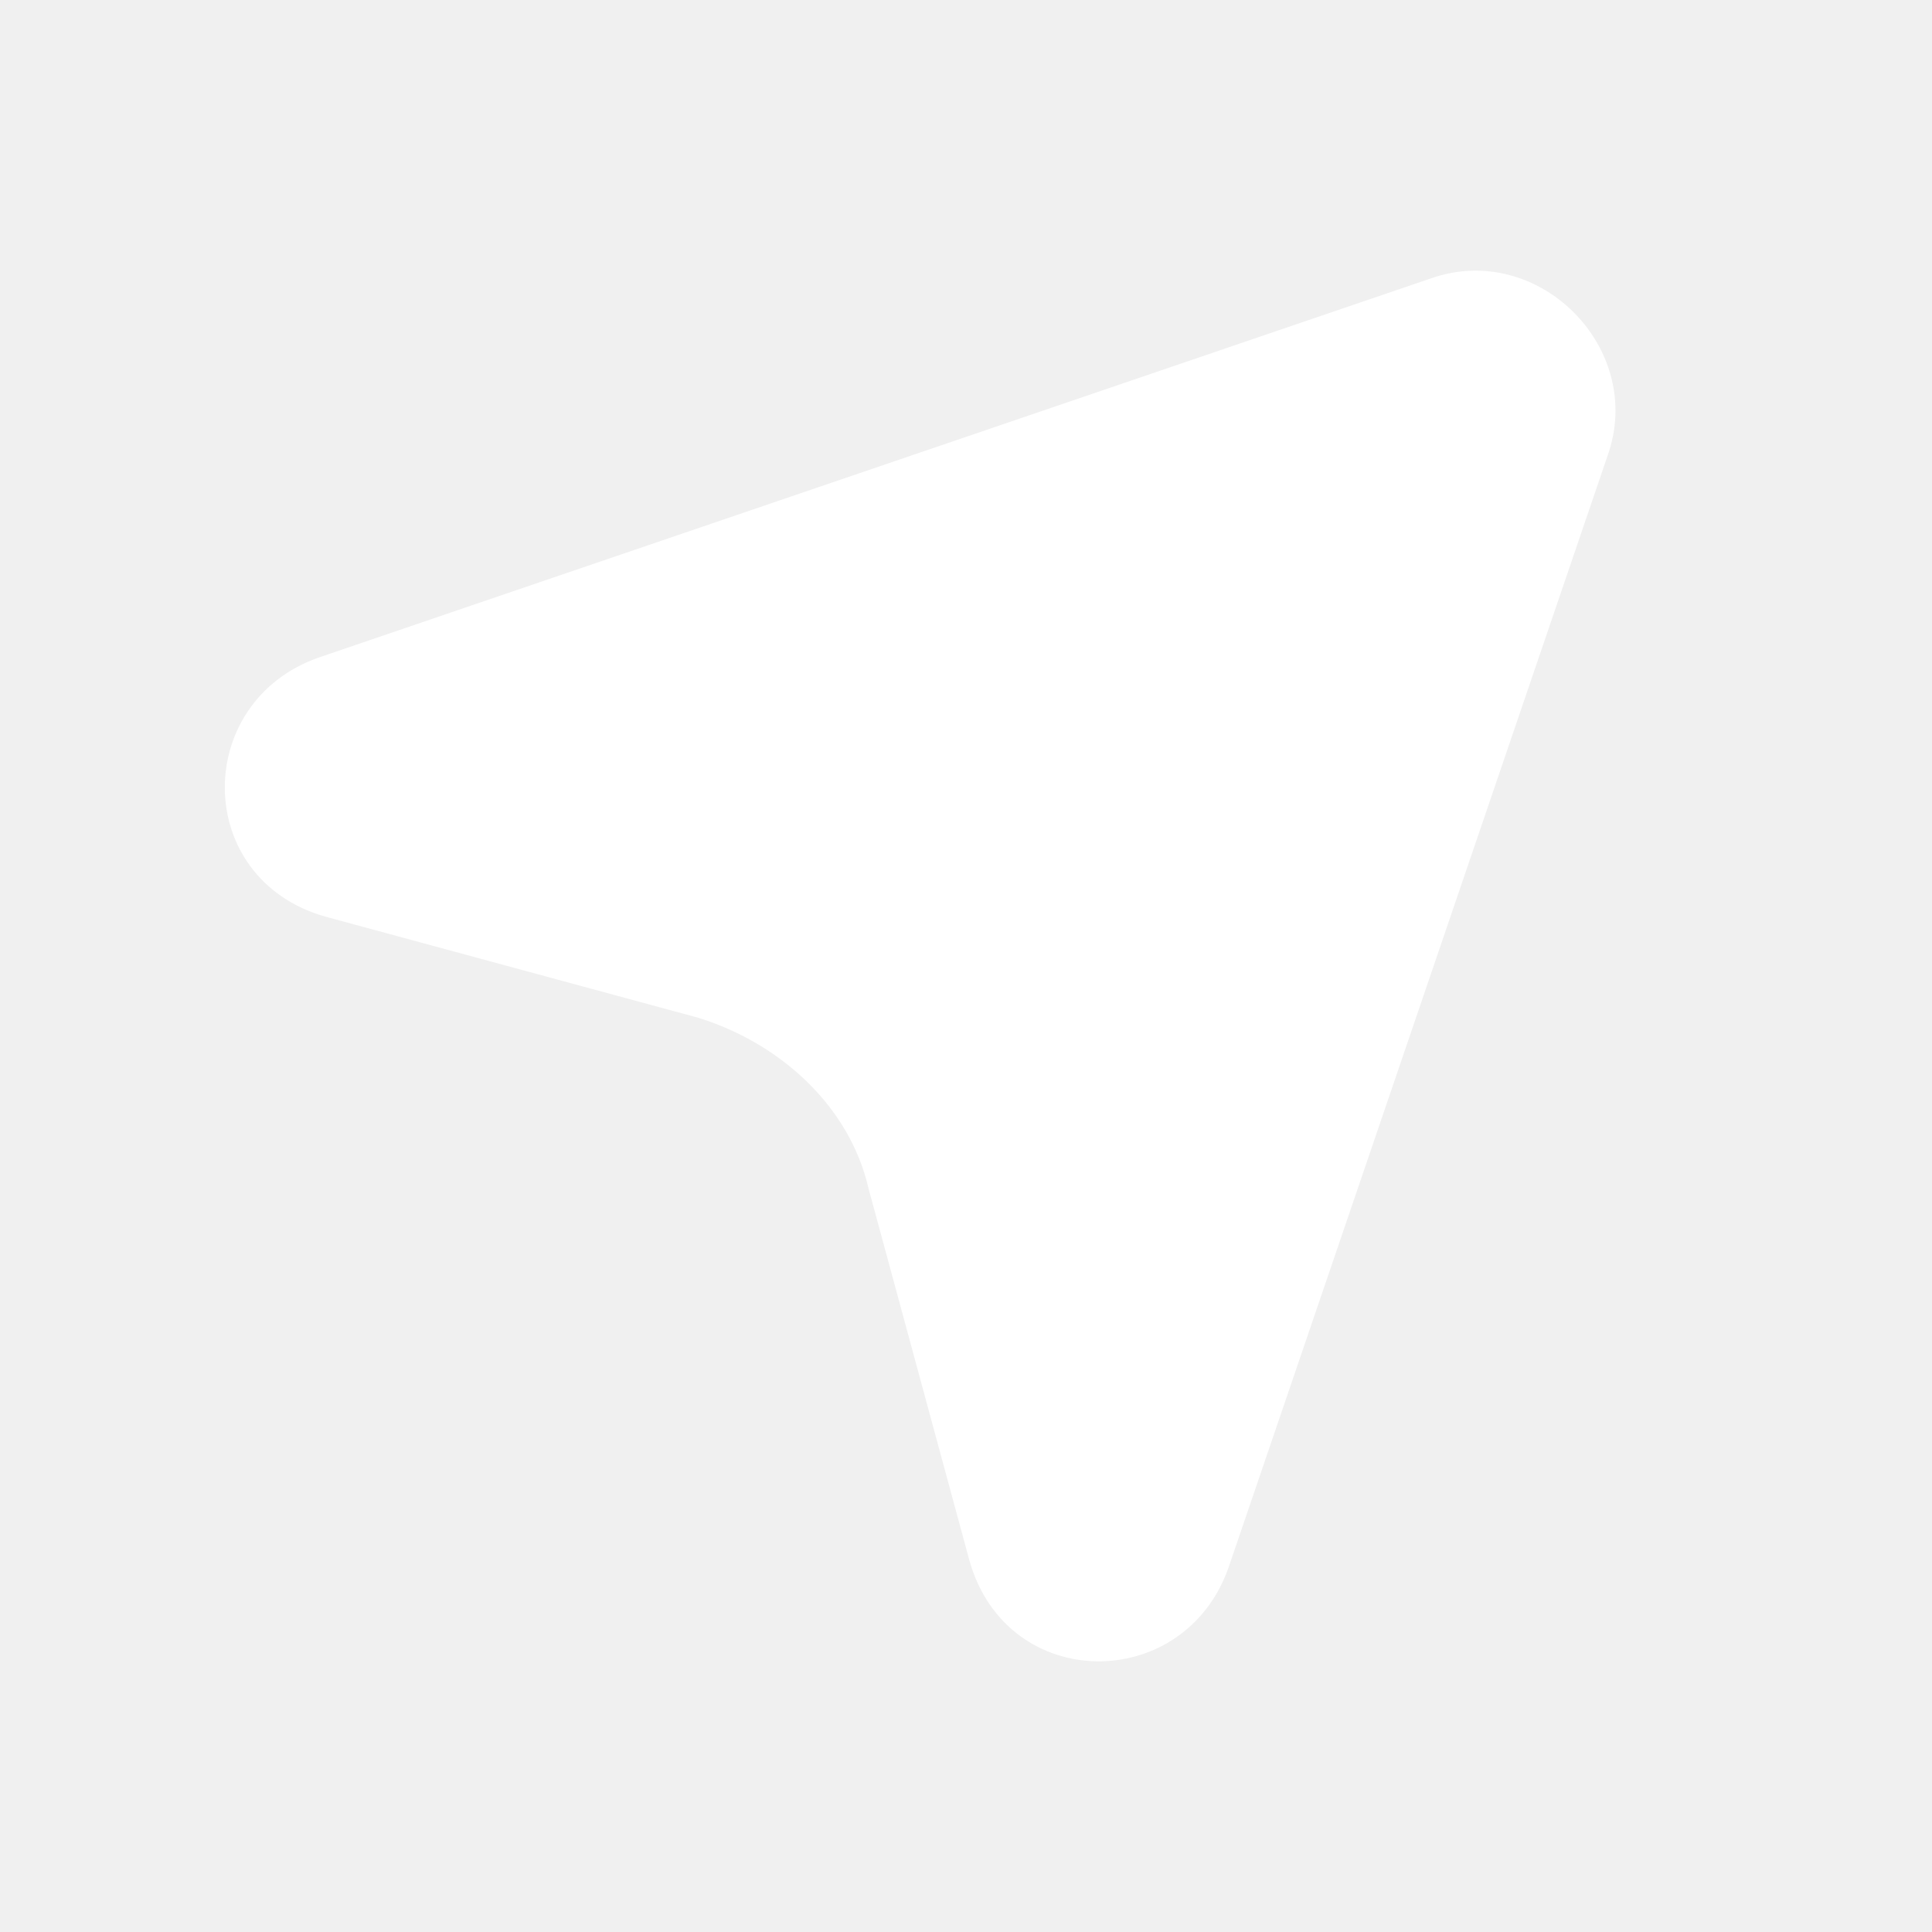
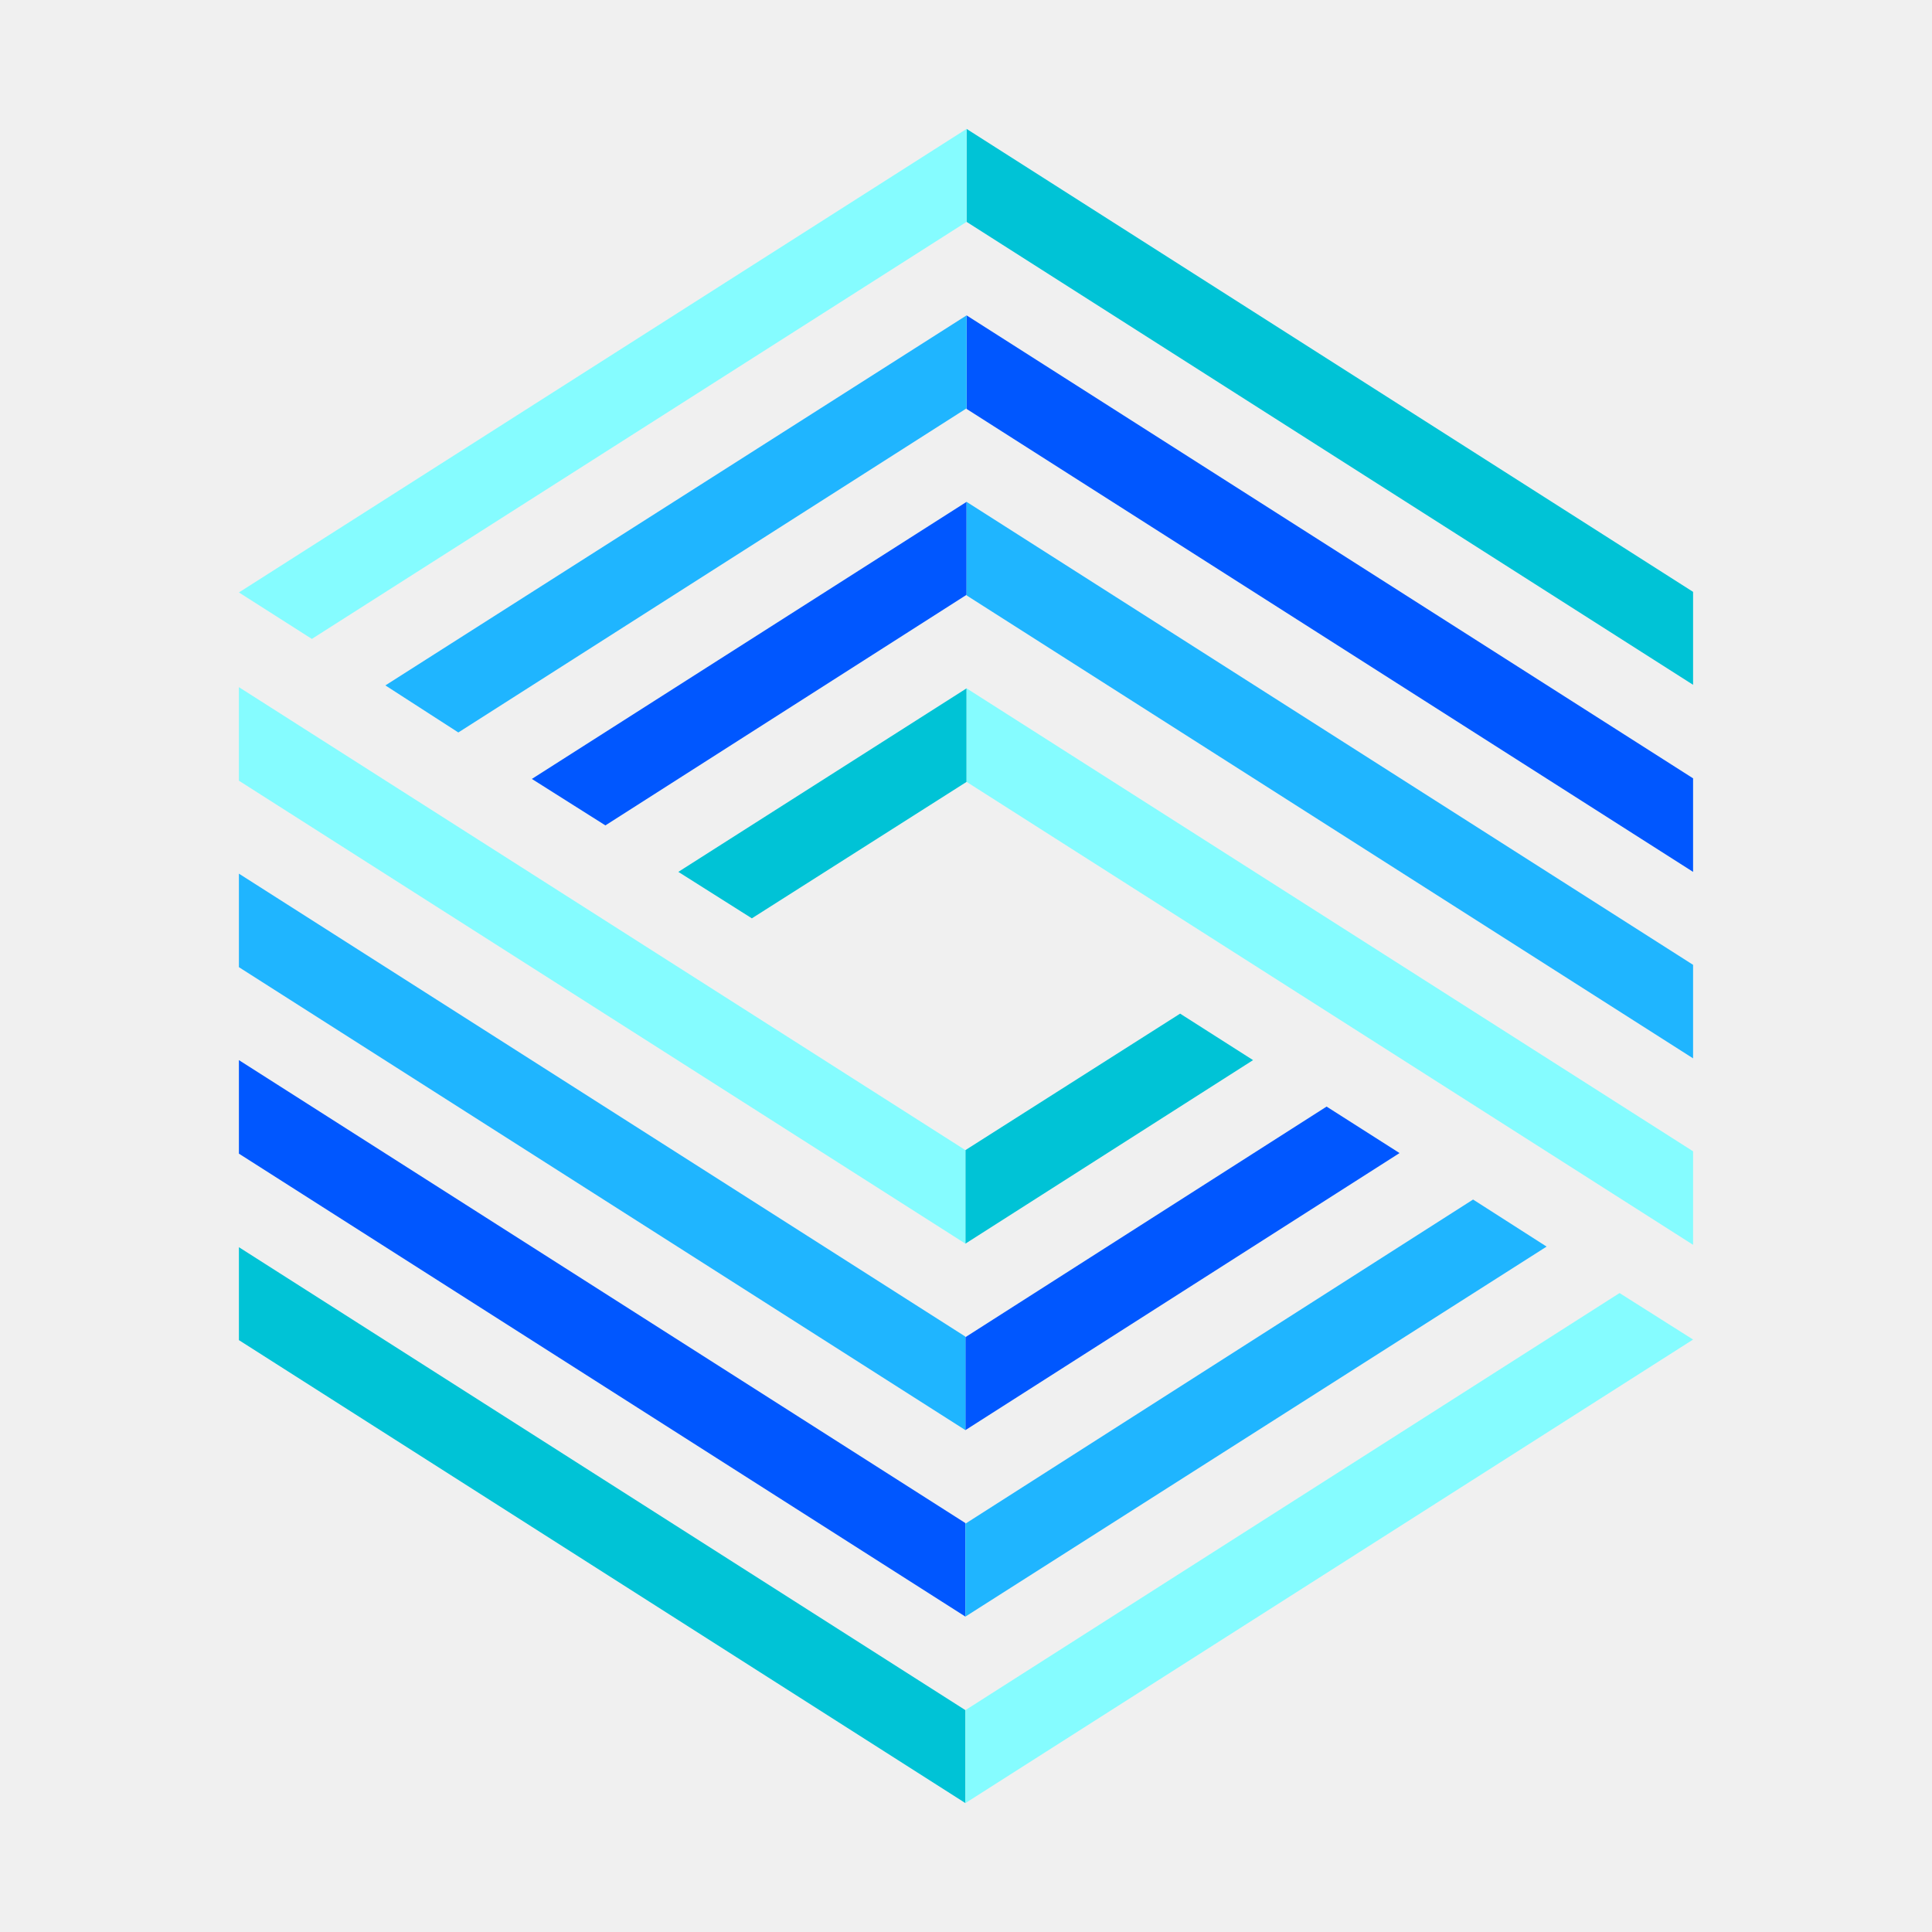
- <svg xmlns="http://www.w3.org/2000/svg" width="500" zoomAndPan="magnify" viewBox="0 0 375 375" height="500" preserveAspectRatio="xMidYMid meet" version="1.0">
-   <path fill="#ffffff" d="M 238.473 304.219 L 312.055 88.383 C 319.414 67.535 298.566 46.688 277.719 54.043 L 61.879 127.625 C 37.352 136.211 37.352 170.547 63.105 177.906 L 135.461 197.527 C 151.402 202.434 164.895 214.695 168.57 230.637 L 188.191 302.992 C 195.551 328.746 229.891 328.746 238.473 304.219 Z M 238.473 304.219 " fill-opacity="1" fill-rule="nonzero" />
+ <svg xmlns="http://www.w3.org/2000/svg" width="2000" zoomAndPan="magnify" viewBox="0 0 1500 1500" height="2000" preserveAspectRatio="xMidYMid meet" version="1.0">
+   <defs>
+     <clipPath id="de7684056c">
+       <path d="M 185.488 100.078 L 1314.238 100.078 L 1314.238 1399.918 L 185.488 1399.918 Z M 185.488 100.078 " clip-rule="nonzero" />
+     </clipPath>
+     <clipPath id="117fe7aa34">
+       <path d="M 185.488 244 L 1314.238 244 L 1314.238 1255.586 L 185.488 1255.586 Z M 185.488 244 " clip-rule="nonzero" />
+     </clipPath>
+     <clipPath id="f35afc18d5">
+       <path d="M 185.488 100.078 L 1314.238 100.078 L 1314.238 1399.918 L 185.488 1399.918 Z M 185.488 100.078 " clip-rule="nonzero" />
+     </clipPath>
+   </defs>
+   <g clip-path="url(#de7684056c)">
+     <path fill="#00c3d6" d="M 749.539 1399.918 L 749.539 1327.754 L 185.488 968.316 L 185.488 1040.465 Z M 749.539 892.957 L 749.539 965.566 L 972.871 823.074 L 916.246 786.984 Z M 750.449 100.078 L 750.449 172.242 L 1314.504 531.68 L 1314.504 459.516 Z M 750.449 607.039 L 750.449 534.43 L 526.656 676.922 L 583.746 712.996 L 750.449 607.039 " fill-opacity="1" fill-rule="nonzero" />
+   </g>
+   <g clip-path="url(#117fe7aa34)">
+     <path fill="#0057ff" d="M 749.539 1255.125 L 749.539 1182.512 L 185.488 823.074 L 185.488 895.688 Z M 749.539 1110.348 L 1086.605 895.238 L 1029.961 859.148 L 749.539 1038.18 Z M 750.449 244.855 L 750.449 317.484 L 1314.504 676.922 L 1314.504 604.293 Z M 750.449 389.633 L 412.938 604.758 L 470.031 640.832 L 750.449 461.801 L 750.449 389.633 " fill-opacity="1" fill-rule="nonzero" />
+     <path fill="#1fb5ff" d="M 749.539 1110.348 L 749.539 1037.734 L 185.488 678.297 L 185.488 750.91 Z M 749.539 1255.125 L 1200.785 967.852 L 1143.695 931.312 L 749.539 1182.977 Z M 750.449 389.633 L 750.449 462.262 L 1314.504 821.699 L 1314.504 749.09 Z M 750.449 244.855 L 299.203 532.145 L 355.848 568.684 L 750.449 317.023 L 750.449 244.855 " fill-opacity="1" fill-rule="nonzero" />
+   </g>
+   <g clip-path="url(#f35afc18d5)">
+     <path fill="#85fcff" d="M 749.539 965.566 L 749.539 892.957 L 185.488 533.5 L 185.488 606.129 Z M 749.539 1399.918 L 1314.504 1040.02 L 1257.414 1003.926 L 749.539 1327.754 Z M 750.449 534.43 L 750.449 607.039 L 1314.504 966.477 L 1314.504 893.867 Z M 750.449 100.078 L 185.488 459.98 L 242.113 496.055 L 750.449 172.242 L 750.449 100.078 " fill-opacity="1" fill-rule="nonzero" />
+   </g>
</svg>
